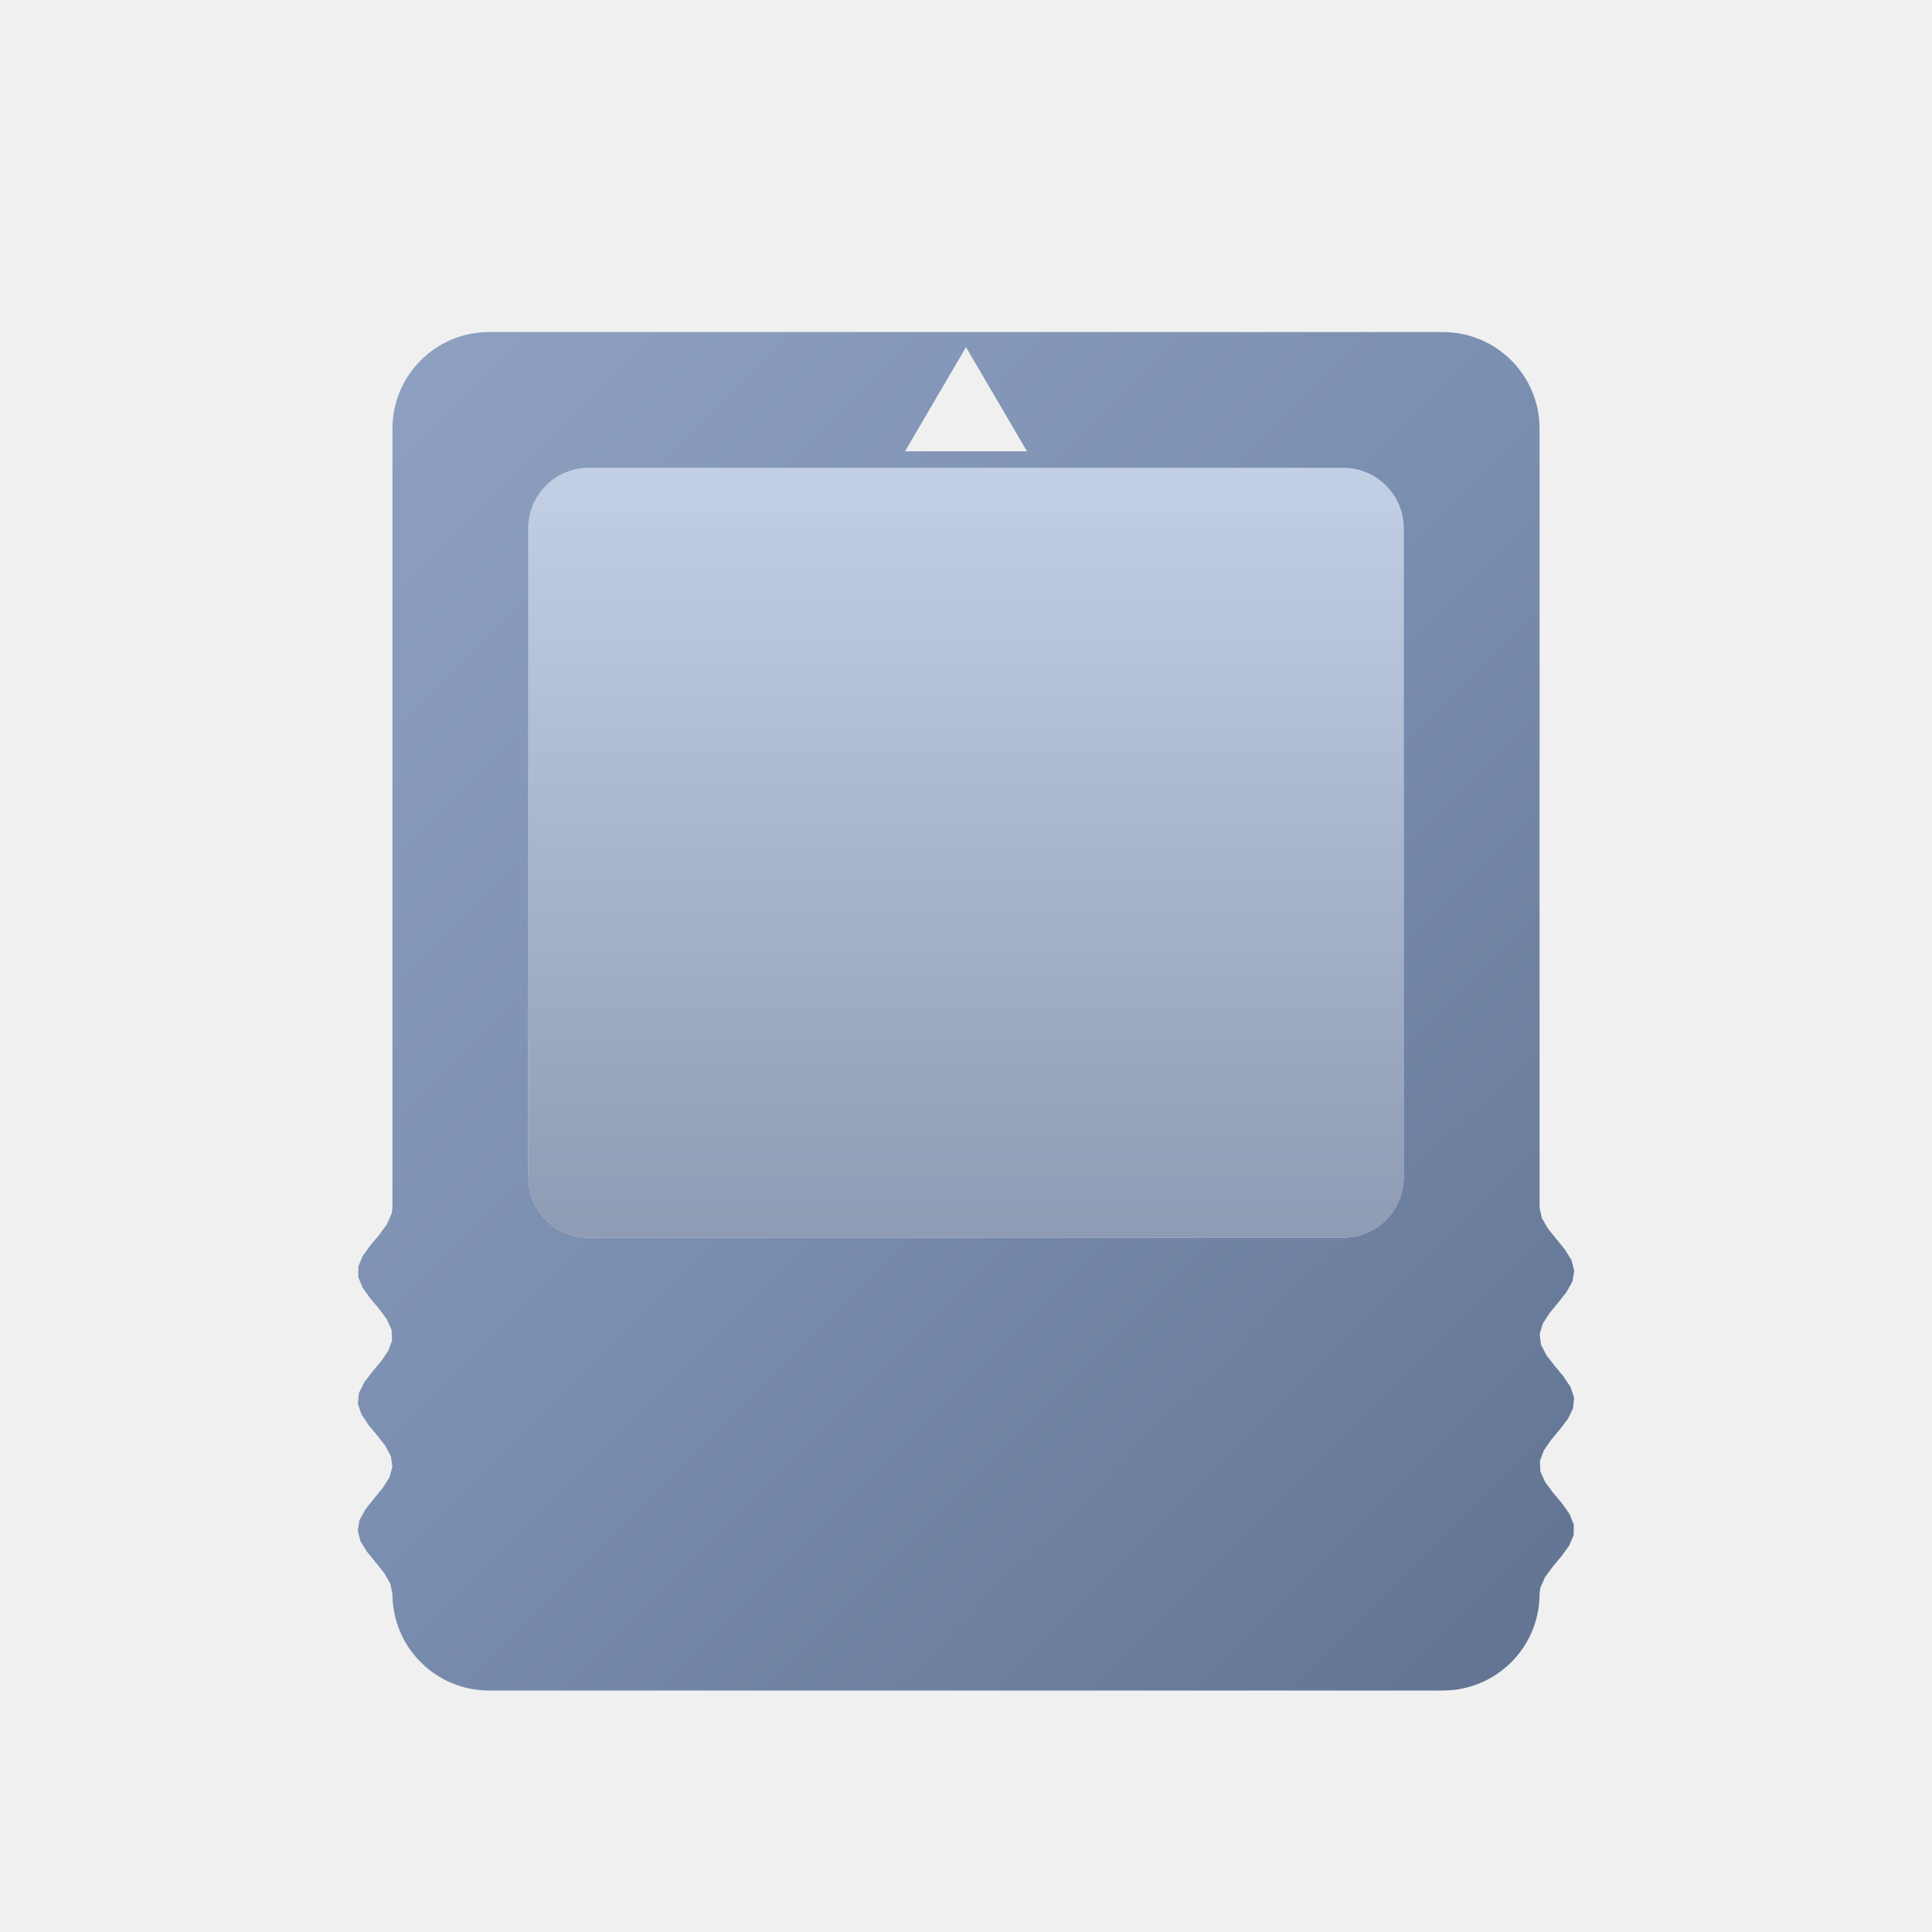
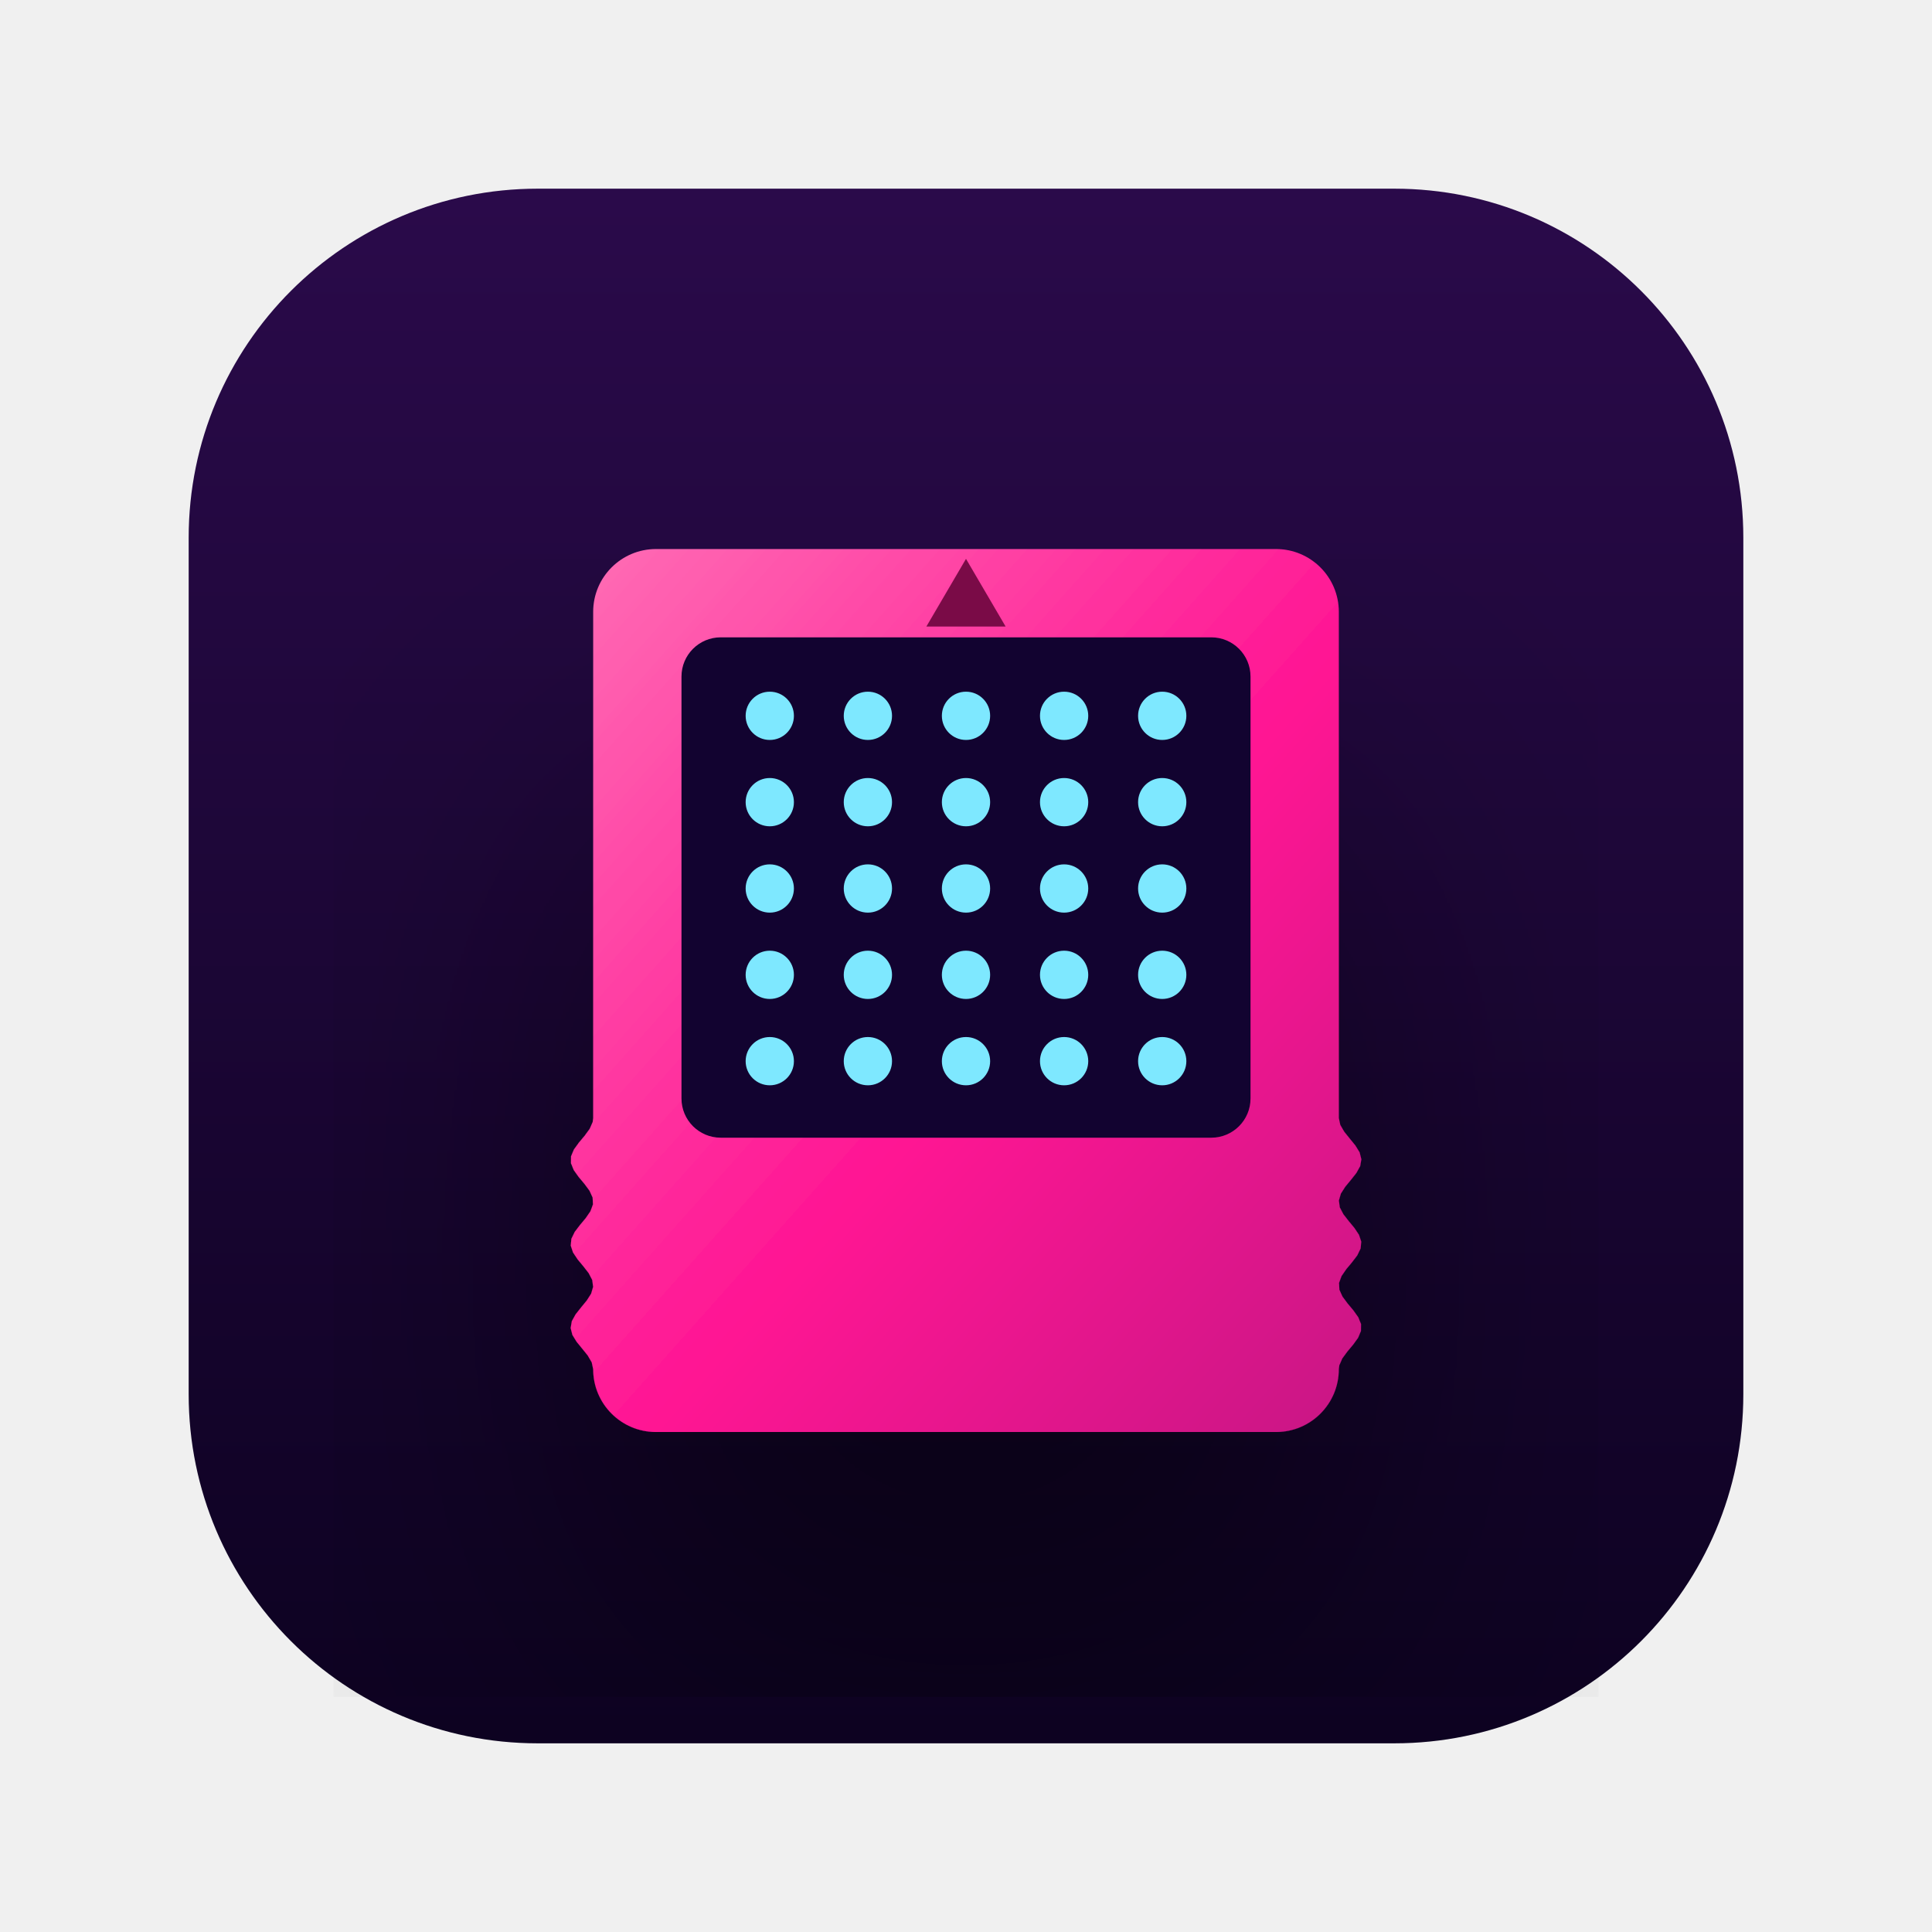
- <svg xmlns="http://www.w3.org/2000/svg" width="256" height="256" viewBox="0 0 64 64">
+ <svg xmlns="http://www.w3.org/2000/svg" width="1024" height="1024" viewBox="0 0 1024 1024">
  <defs>
-     <linearGradient id="plastic" x1="0%" y1="0%" x2="100%" y2="100%">
-       <stop offset="0%" stop-color="#9aaccc" />
-       <stop offset="50%" stop-color="#7a8eb0" />
-       <stop offset="100%" stop-color="#556682" />
+     <linearGradient id="bg" x1="0" y1="0" x2="0" y2="1">
+       <stop offset="0" stop-color="#2a0a4a" />
+       <stop offset="1" stop-color="#0d0221" />
    </linearGradient>
-     <linearGradient id="recess" x1="0%" y1="0%" x2="0%" y2="100%">
-       <stop offset="0%" stop-color="#b4c4e0" />
-       <stop offset="100%" stop-color="#6d7fa0" />
+     <linearGradient id="pl" x1="0" y1="0" x2="1" y2="1">
+       <stop offset="0" stop-color="#ff6eb5" />
+       <stop offset="0.55" stop-color="#ff1493" />
+       <stop offset="1" stop-color="#c71585" />
    </linearGradient>
-     <mask id="chassis">
-       <rect width="64" height="64" fill="black" />
-       <path fill="white" d="M 16.2 11 L 47.8 11 A 3.2 3.2 0 0 1 51 14.2 L 51 40 L 51.075 40.350 L 51.279 40.700 L 51.561 41.050 L 51.846 41.400 L 52.061 41.750 L 52.149 42.100 L 52.089 42.450 L 51.894 42.800 L 51.617 43.150 L 51.329 43.500 L 51.105 43.850 L 51.003 44.200 L 51.049 44.550 L 51.232 44.900 L 51.505 45.250 L 51.795 45.600 L 52.028 45.950 L 52.144 46.300 L 52.111 46.650 L 51.940 47.000 L 51.673 47.350 L 51.381 47.700 L 51.140 48.050 L 51.011 48.400 L 51.029 48.750 L 51.189 49.100 L 51.449 49.450 L 51.742 49.800 L 51.991 50.150 L 52.133 50.500 L 52.129 50.850 L 51.982 51.200 L 51.728 51.550 L 51.435 51.900 L 51.179 52.250 L 51.025 52.600 L 51 52.8 A 3.2 3.2 0 0 1 47.8 56 L 16.2 56 A 3.2 3.2 0 0 1 13 52.8 L 12.925 52.450 L 12.721 52.100 L 12.439 51.750 L 12.154 51.400 L 11.939 51.050 L 11.851 50.700 L 11.911 50.350 L 12.106 50.000 L 12.383 49.650 L 12.671 49.300 L 12.895 48.950 L 12.997 48.600 L 12.951 48.250 L 12.768 47.900 L 12.495 47.550 L 12.205 47.200 L 11.972 46.850 L 11.856 46.500 L 11.889 46.150 L 12.060 45.800 L 12.327 45.450 L 12.619 45.100 L 12.860 44.750 L 12.989 44.400 L 12.971 44.050 L 12.811 43.700 L 12.551 43.350 L 12.258 43.000 L 12.009 42.650 L 11.867 42.300 L 11.871 41.950 L 12.018 41.600 L 12.272 41.250 L 12.565 40.900 L 12.821 40.550 L 12.975 40.200 L 13 40 L 13 14.2 A 3.2 3.2 0 0 1 16.2 11 Z" />
-       <rect x="17.5" y="15.5" width="29" height="25.5" rx="2" ry="2" fill="black" />
-       <path fill="black" d="M 32 11.5 L 29.98 14.95 L 34.02 14.95 Z" />
-     </mask>
+     <filter id="sh" x="-30%" y="-30%" width="160%" height="160%">
+       <feDropShadow dx="0" dy="14" stdDeviation="18" flood-color="#000" flood-opacity="0.45" />
+     </filter>
+     <filter id="glow" x="-50%" y="-50%" width="200%" height="200%">
+       <feGaussianBlur stdDeviation="22" />
+     </filter>
  </defs>
-   <rect x="17.5" y="15.5" width="29" height="25.5" rx="2" ry="2" fill="url(#recess)" opacity="0.75" />
-   <rect width="64" height="64" fill="url(#plastic)" mask="url(#chassis)" />
+   <rect x="100" y="100" width="824" height="824" rx="185" ry="185" fill="url(#bg)" />
+   <g transform="translate(512,525) scale(10.4) translate(-32,-33.5)">
+     <path d="M 16.2 11 L 47.8 11 A 3.2 3.2 0 0 1 51 14.2 L 51 40 L 51.075 40.350 L 51.279 40.700 L 51.561 41.050 L 51.846 41.400 L 52.061 41.750 L 52.149 42.100 L 52.089 42.450 L 51.894 42.800 L 51.617 43.150 L 51.329 43.500 L 51.105 43.850 L 51.003 44.200 L 51.049 44.550 L 51.232 44.900 L 51.505 45.250 L 51.795 45.600 L 52.028 45.950 L 52.144 46.300 L 52.111 46.650 L 51.940 47.000 L 51.673 47.350 L 51.381 47.700 L 51.140 48.050 L 51.011 48.400 L 51.029 48.750 L 51.189 49.100 L 51.449 49.450 L 51.742 49.800 L 51.991 50.150 L 52.133 50.500 L 52.129 50.850 L 51.982 51.200 L 51.728 51.550 L 51.435 51.900 L 51.179 52.250 L 51.025 52.600 L 51 52.8 A 3.2 3.2 0 0 1 47.8 56 L 16.2 56 A 3.2 3.2 0 0 1 13 52.8 L 12.925 52.450 L 12.721 52.100 L 12.439 51.750 L 12.154 51.400 L 11.939 51.050 L 11.851 50.700 L 11.911 50.350 L 12.106 50.000 L 12.383 49.650 L 12.671 49.300 L 12.895 48.950 L 12.997 48.600 L 12.951 48.250 L 12.768 47.900 L 12.495 47.550 L 12.205 47.200 L 11.972 46.850 L 11.856 46.500 L 11.889 46.150 L 12.060 45.800 L 12.327 45.450 L 12.619 45.100 L 12.860 44.750 L 12.989 44.400 L 12.971 44.050 L 12.811 43.700 L 12.551 43.350 L 12.258 43.000 L 12.009 42.650 L 11.867 42.300 L 11.871 41.950 L 12.018 41.600 L 12.272 41.250 L 12.565 40.900 L 12.821 40.550 L 12.975 40.200 L 13 40 L 13 14.2 A 3.2 3.2 0 0 1 16.2 11 Z" fill="#ff1493" opacity="0.55" filter="url(#glow)" transform="translate(32,33.5) scale(0.1) translate(-32,-33.5)" style="display:none" />
+     <path d="M 16.2 11 L 47.8 11 A 3.2 3.2 0 0 1 51 14.2 L 51 40 L 51.075 40.350 L 51.279 40.700 L 51.561 41.050 L 51.846 41.400 L 52.061 41.750 L 52.149 42.100 L 52.089 42.450 L 51.894 42.800 L 51.617 43.150 L 51.329 43.500 L 51.105 43.850 L 51.003 44.200 L 51.049 44.550 L 51.232 44.900 L 51.505 45.250 L 51.795 45.600 L 52.028 45.950 L 52.144 46.300 L 52.111 46.650 L 51.940 47.000 L 51.673 47.350 L 51.381 47.700 L 51.140 48.050 L 51.011 48.400 L 51.029 48.750 L 51.189 49.100 L 51.449 49.450 L 51.742 49.800 L 51.991 50.150 L 52.133 50.500 L 52.129 50.850 L 51.982 51.200 L 51.728 51.550 L 51.435 51.900 L 51.179 52.250 L 51.025 52.600 L 51 52.8 A 3.2 3.2 0 0 1 47.8 56 L 16.2 56 A 3.2 3.2 0 0 1 13 52.8 L 12.925 52.450 L 12.721 52.100 L 12.439 51.750 L 12.154 51.400 L 11.939 51.050 L 11.851 50.700 L 11.911 50.350 L 12.106 50.000 L 12.383 49.650 L 12.671 49.300 L 12.895 48.950 L 12.997 48.600 L 12.951 48.250 L 12.768 47.900 L 12.495 47.550 L 12.205 47.200 L 11.972 46.850 L 11.856 46.500 L 11.889 46.150 L 12.060 45.800 L 12.327 45.450 L 12.619 45.100 L 12.860 44.750 L 12.989 44.400 L 12.971 44.050 L 12.811 43.700 L 12.551 43.350 L 12.258 43.000 L 12.009 42.650 L 11.867 42.300 L 11.871 41.950 L 12.018 41.600 L 12.272 41.250 L 12.565 40.900 L 12.821 40.550 L 12.975 40.200 L 13 40 L 13 14.2 A 3.2 3.2 0 0 1 16.2 11 Z" fill="url(#pl)" filter="url(#sh)" />
+     <path d="M 32 11.5 L 29.98 14.95 L 34.02 14.95 Z" fill="#7a0b47" />
+     <rect x="17.5" y="15.5" width="29" height="25.5" rx="2" fill="#120330" />
+     <circle cx="22.00" cy="19.50" r="1.23" fill="#7ee8ff" opacity="1" />
+     <circle cx="27.00" cy="19.50" r="1.23" fill="#7ee8ff" opacity="1" />
+     <circle cx="32.00" cy="19.50" r="1.23" fill="#7ee8ff" opacity="1" />
+     <circle cx="37.00" cy="19.50" r="1.23" fill="#7ee8ff" opacity="1" />
+     <circle cx="42.00" cy="19.50" r="1.23" fill="#7ee8ff" opacity="1" />
+     <circle cx="22.00" cy="23.90" r="1.23" fill="#7ee8ff" opacity="1" />
+     <circle cx="27.00" cy="23.90" r="1.23" fill="#7ee8ff" opacity="1" />
+     <circle cx="32.00" cy="23.90" r="1.23" fill="#7ee8ff" opacity="1" />
+     <circle cx="37.00" cy="23.90" r="1.23" fill="#7ee8ff" opacity="1" />
+     <circle cx="42.00" cy="23.90" r="1.23" fill="#7ee8ff" opacity="1" />
+     <circle cx="22.00" cy="28.30" r="1.23" fill="#7ee8ff" opacity="1" />
+     <circle cx="27.00" cy="28.30" r="1.23" fill="#7ee8ff" opacity="1" />
+     <circle cx="32.00" cy="28.30" r="1.23" fill="#7ee8ff" opacity="1" />
+     <circle cx="37.00" cy="28.30" r="1.23" fill="#7ee8ff" opacity="1" />
+     <circle cx="42.00" cy="28.30" r="1.23" fill="#7ee8ff" opacity="1" />
+     <circle cx="22.00" cy="32.70" r="1.23" fill="#7ee8ff" opacity="1" />
+     <circle cx="27.00" cy="32.70" r="1.23" fill="#7ee8ff" opacity="1" />
+     <circle cx="32.00" cy="32.70" r="1.23" fill="#7ee8ff" opacity="1" />
+     <circle cx="37.00" cy="32.70" r="1.23" fill="#7ee8ff" opacity="1" />
+     <circle cx="42.00" cy="32.70" r="1.23" fill="#7ee8ff" opacity="1" />
+     <circle cx="22.00" cy="37.10" r="1.23" fill="#7ee8ff" opacity="1" />
+     <circle cx="27.00" cy="37.10" r="1.23" fill="#7ee8ff" opacity="1" />
+     <circle cx="32.00" cy="37.10" r="1.23" fill="#7ee8ff" opacity="1" />
+     <circle cx="37.00" cy="37.10" r="1.23" fill="#7ee8ff" opacity="1" />
+     <circle cx="42.00" cy="37.10" r="1.23" fill="#7ee8ff" opacity="1" />
+   </g>
</svg>
